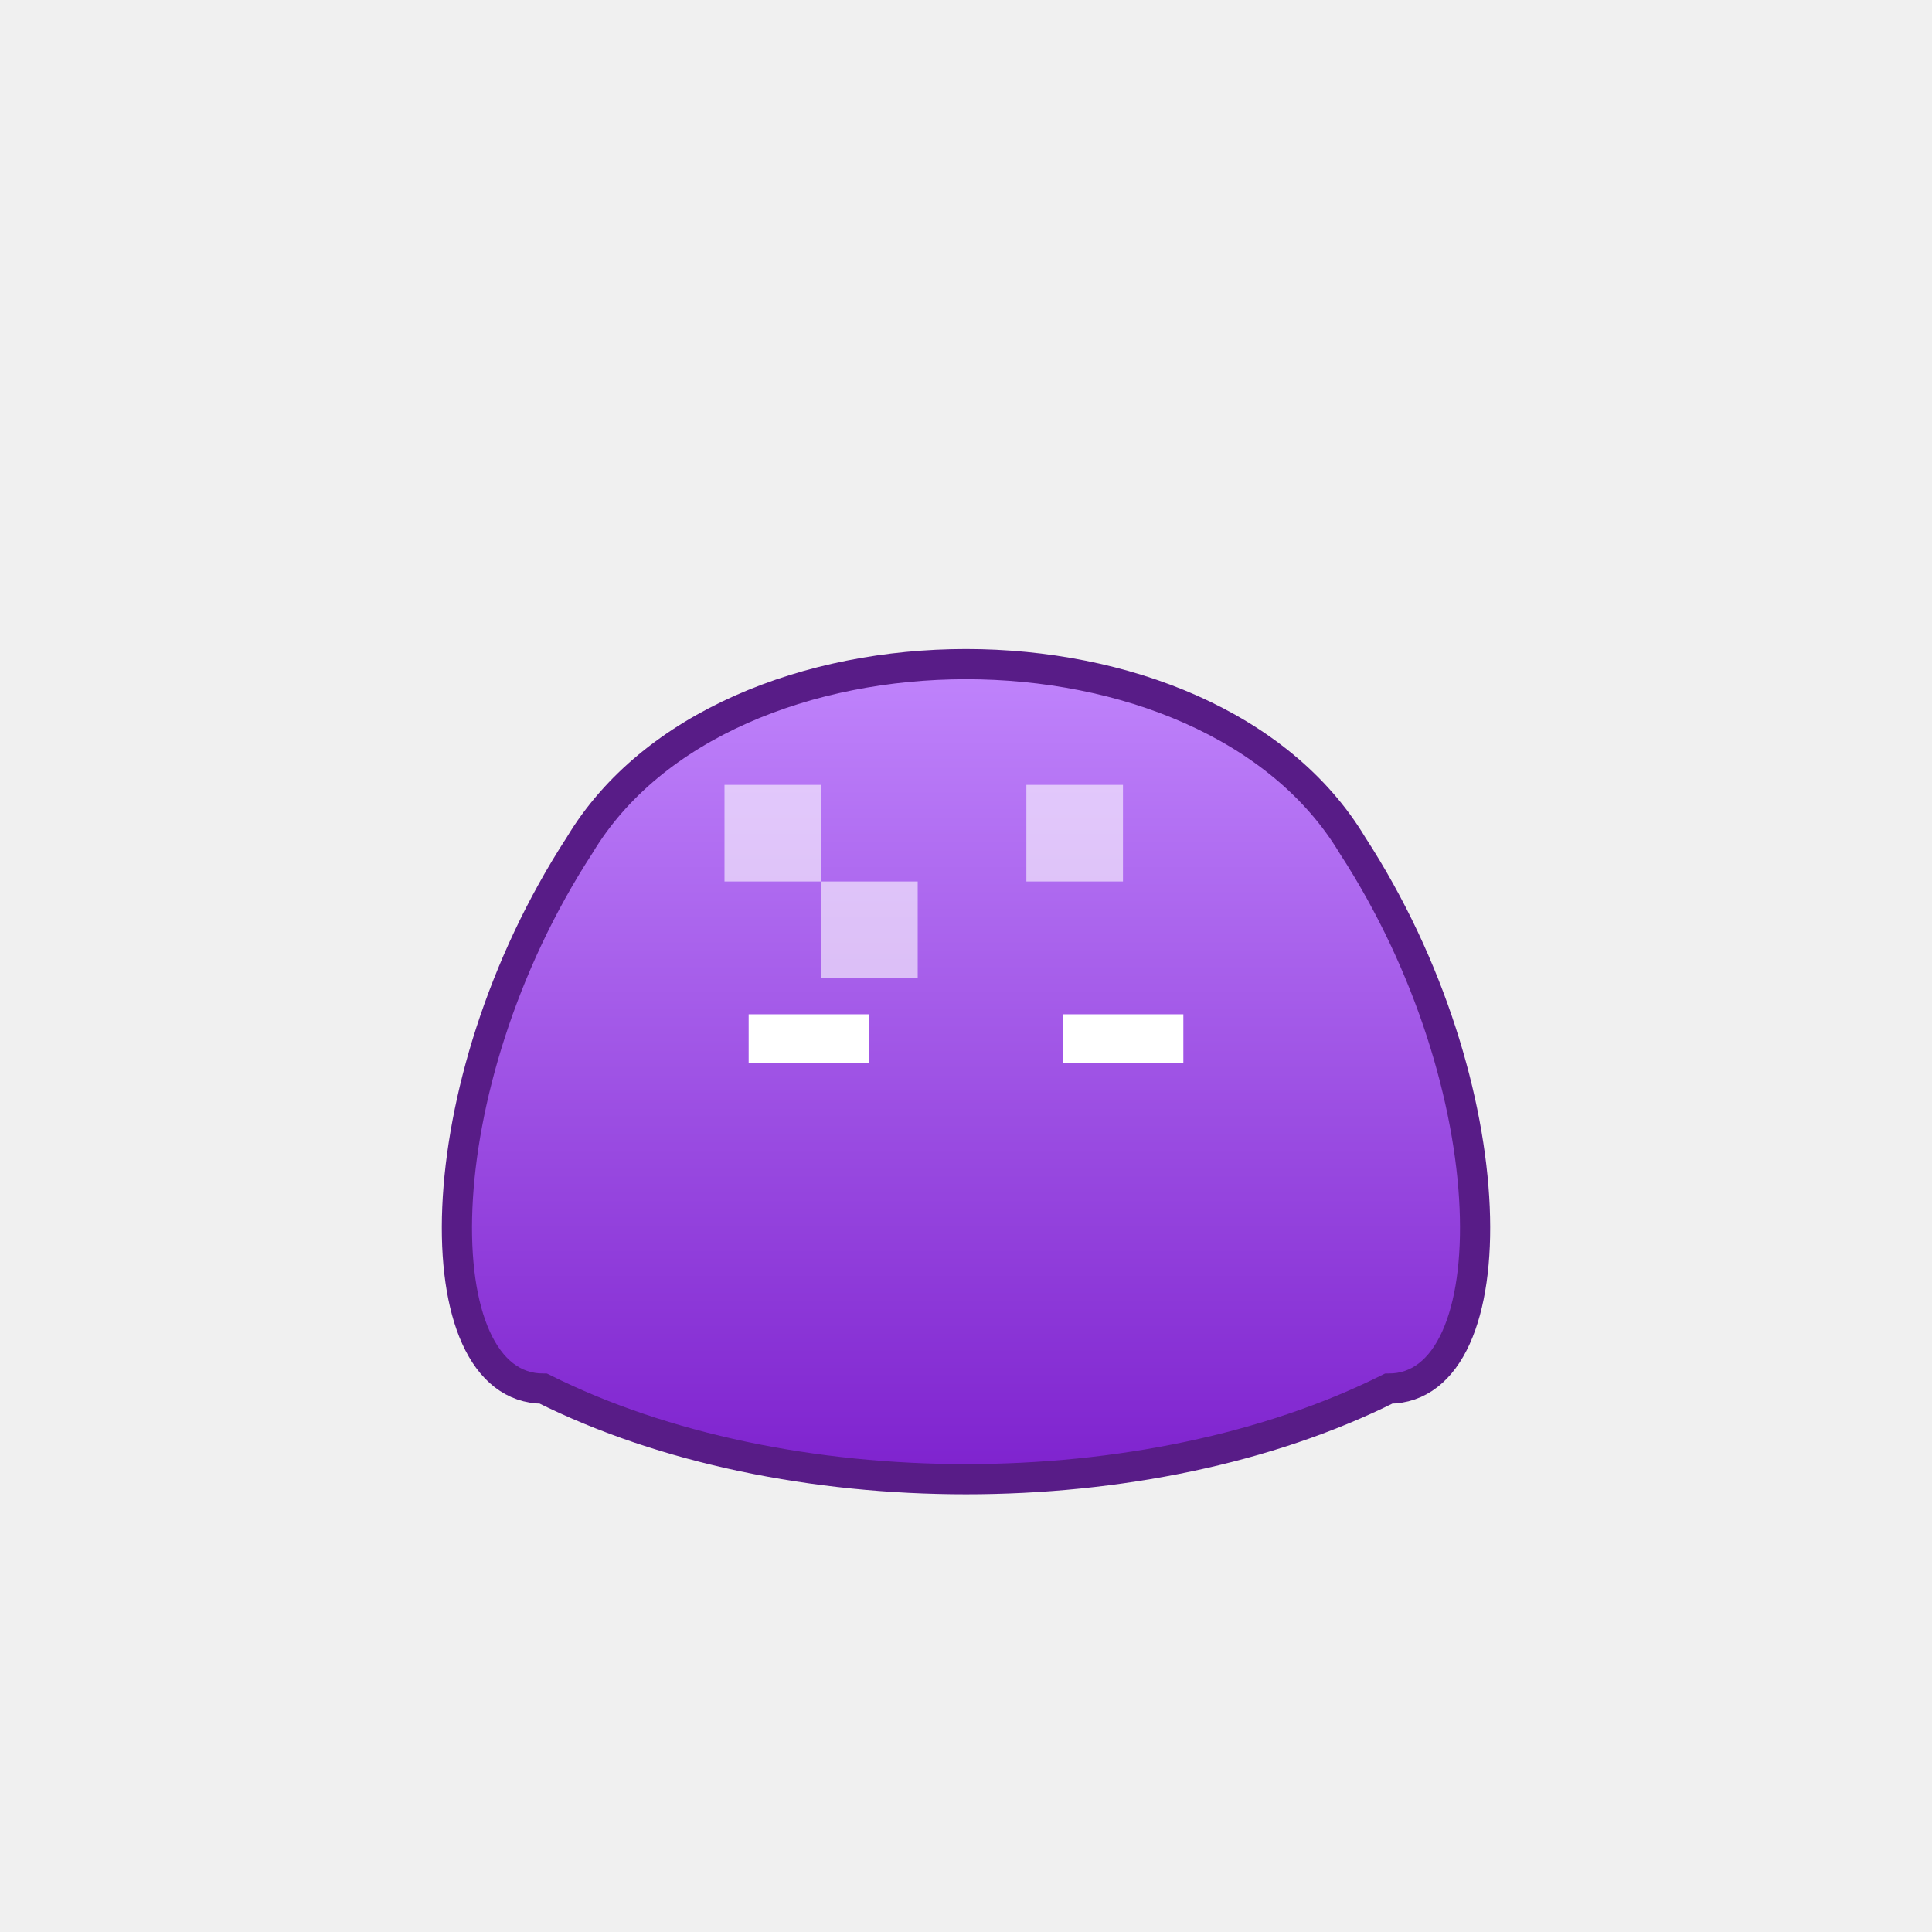
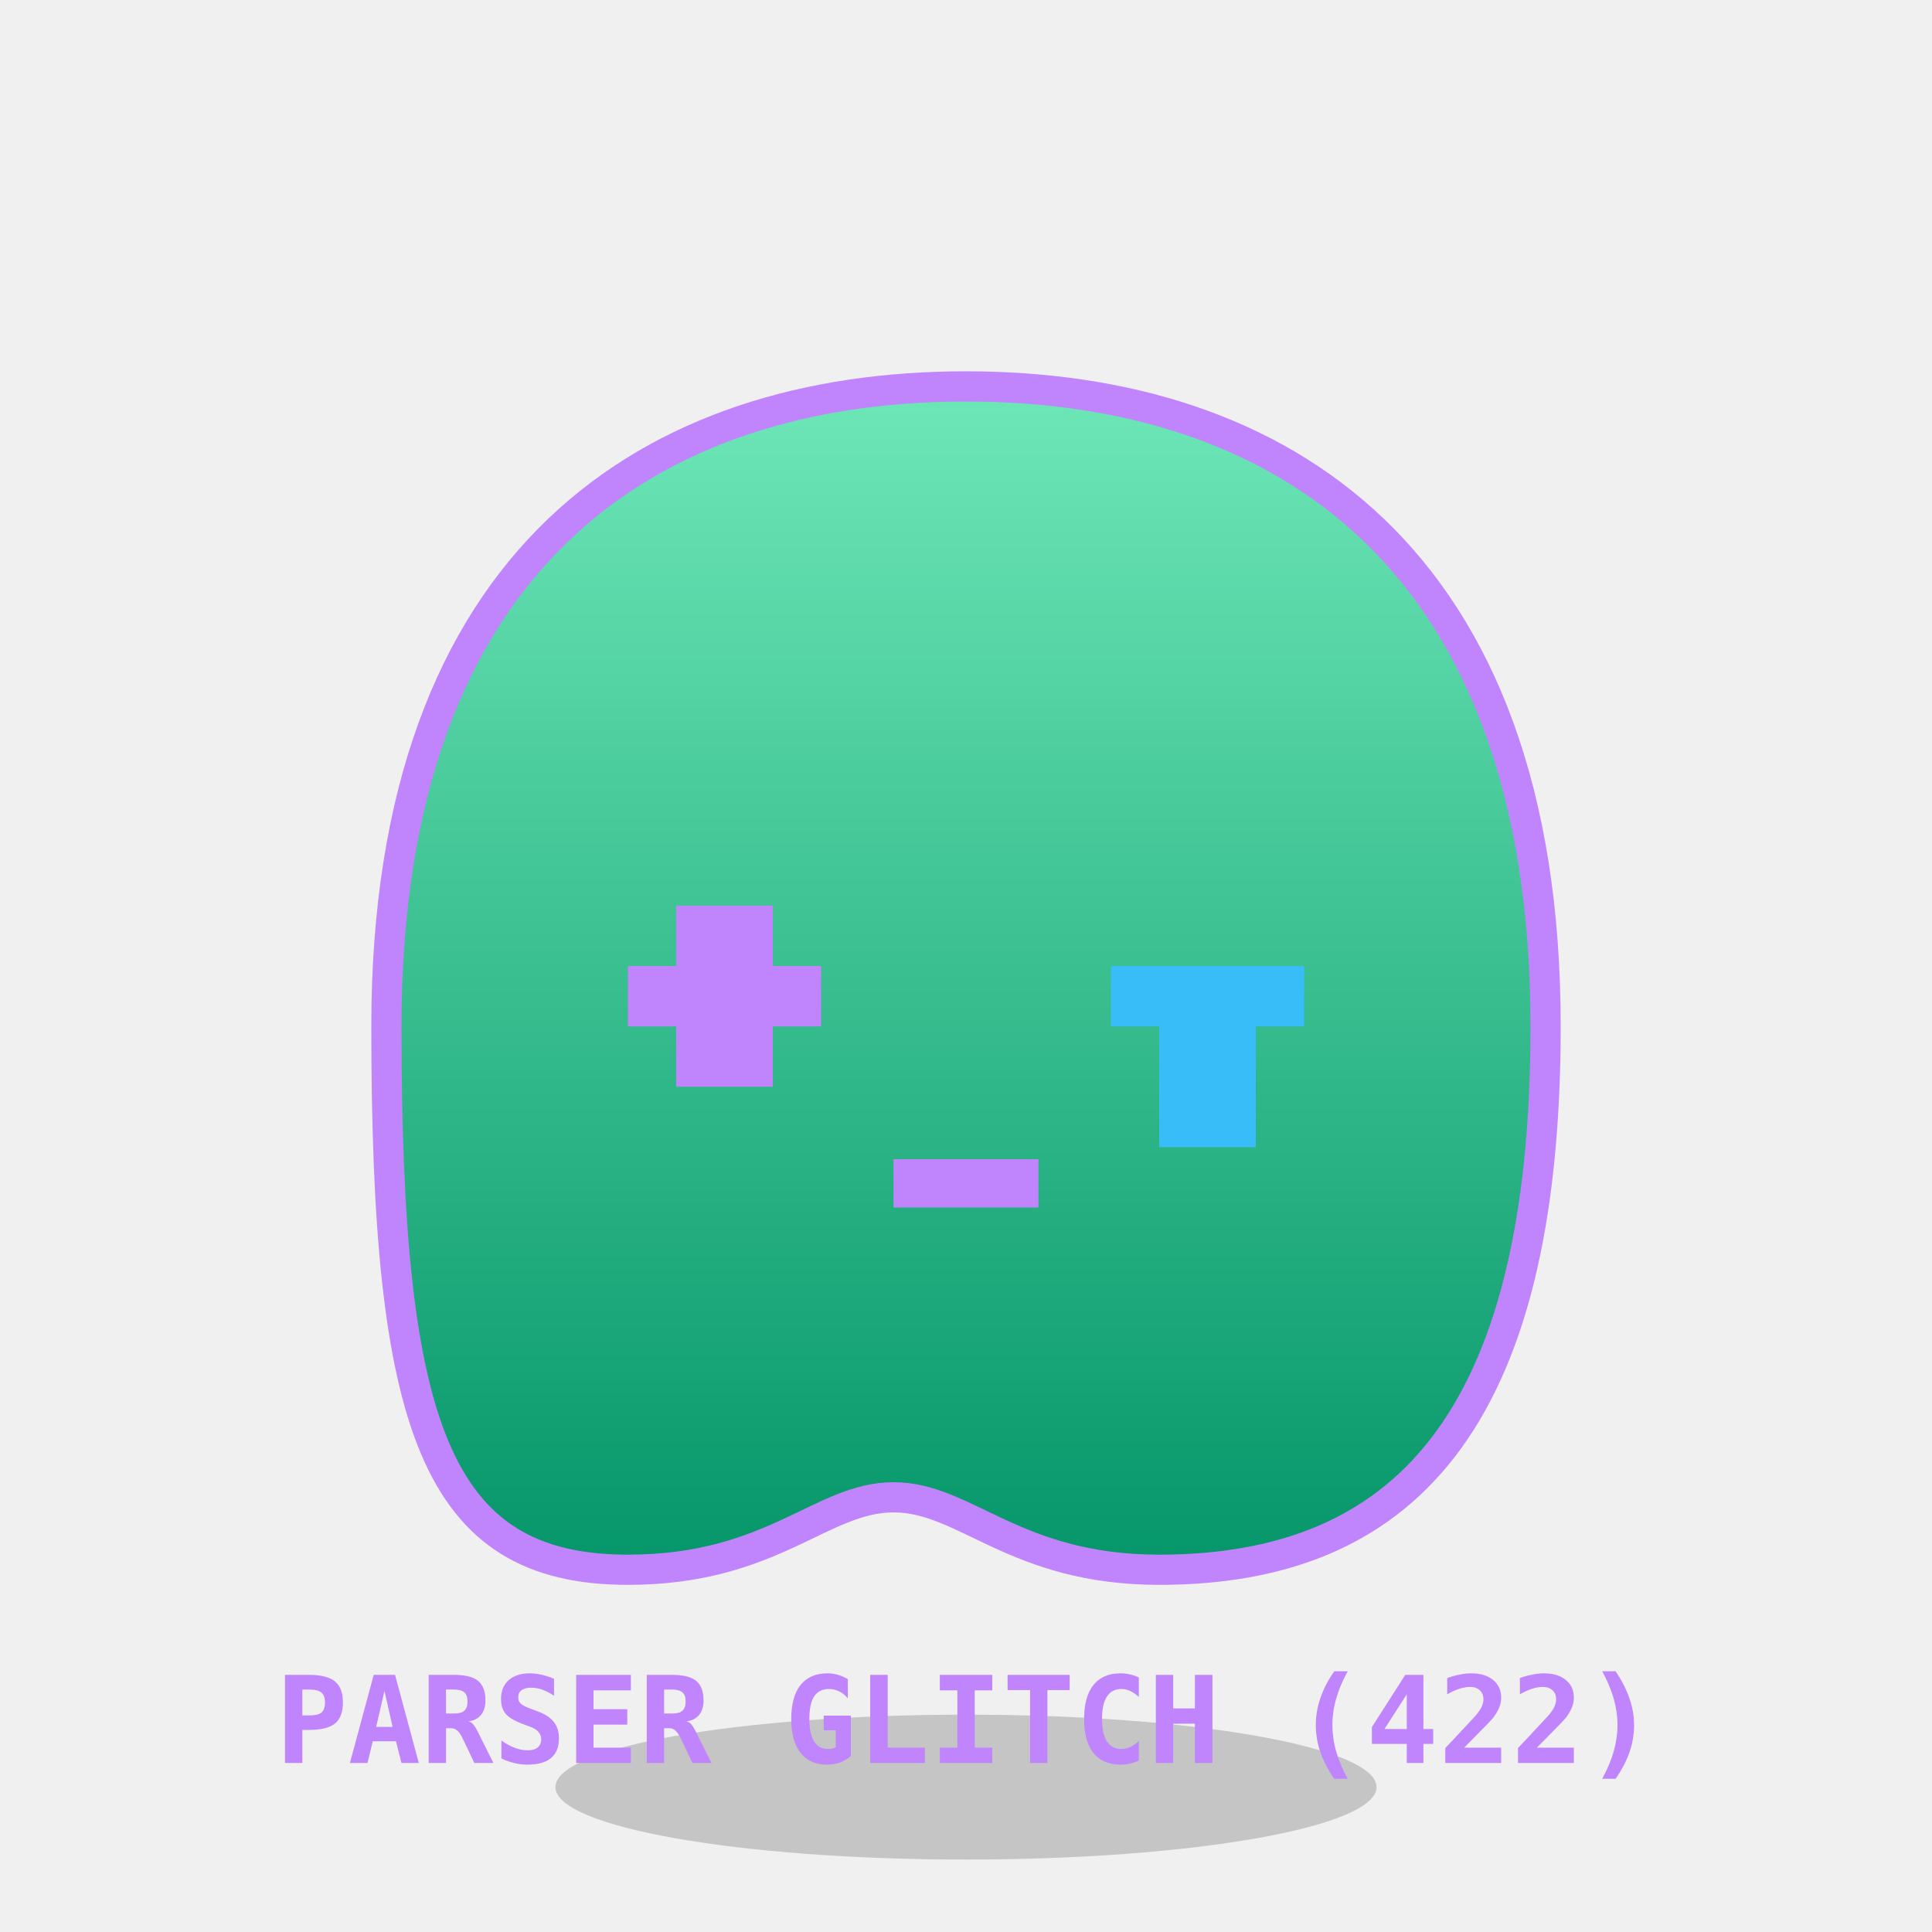
<svg xmlns="http://www.w3.org/2000/svg" viewBox="0 0 160 160" width="100%" height="100%">
  <defs>
-     <linearGradient id="blob-purple" x1="0%" y1="0%" x2="0%" y2="100%">
-       <stop offset="0%" stop-color="#c084fc" />
-       <stop offset="100%" stop-color="#7e22ce" />
+     <linearGradient id="jelly-grad" x1="0%" y1="0%" x2="0%" y2="100%">
+       <stop offset="0%" stop-color="#6ee7b7" />
+       <stop offset="100%" stop-color="#059669" />
    </linearGradient>
  </defs>
  <style>
-     @keyframes pixelGlitch {
-       0%, 100% { transform: scale(1); }
-       50% { transform: scale(0.97, 1.03) translate(-2px, 1px); }
+     @keyframes glitchJitter {
+       0%, 100% { transform: translate(0, 0); }
+       20% { transform: translate(-3px, 1px); }
+       40% { transform: translate(2px, -2px); }
+       60% { transform: translate(-2px, -1px); }
+       80% { transform: translate(3px, 2px); }
    }
-     .px-glitch { animation: pixelGlitch 0.4s infinite; }
+     .head-glitch { animation: glitchJitter 0.25s infinite; }
  </style>
-   <g class="px-glitch">
-     <path d="M 45 115 C 35 115 35 90 48 70 C 60 50 100 50 112 70 C 125 90 125 115 115 115 C 95 125 65 125 45 115 Z" fill="url(#blob-purple)" stroke="#581c87" stroke-width="2.5" />
-     <rect x="60" y="65" width="8" height="8" fill="#ffffff" opacity="0.6" />
-     <rect x="68" y="73" width="8" height="8" fill="#ffffff" opacity="0.6" />
-     <rect x="85" y="65" width="8" height="8" fill="#ffffff" opacity="0.6" />
-     <rect x="62" y="84" width="10" height="4" fill="#ffffff" />
-     <rect x="88" y="84" width="10" height="4" fill="#ffffff" />
+   <ellipse cx="80" cy="148" rx="34" ry="6" fill="#000000" opacity="0.18" />
+   <g class="head-glitch">
+     <path d="M 32 85 C 32 46 54 32 80 32 C 106 32 128 46 128 85 C 128 118 116 130 96 130 C 84 130 80 124 74 124 C 68 124 64 130 52 130 C 36 130 32 118 32 85 Z" fill="url(#jelly-grad)" stroke="#c084fc" stroke-width="2.5" />
+     <rect x="52" y="80" width="16" height="5" fill="#c084fc" />
+     <rect x="56" y="75" width="8" height="15" fill="#c084fc" />
+     <rect x="92" y="80" width="16" height="5" fill="#38bdf8" />
+     <rect x="96" y="85" width="8" height="10" fill="#38bdf8" />
+     <rect x="74" y="96" width="12" height="4" fill="#c084fc" />
  </g>
+   <text x="80" y="146" font-family="monospace" font-size="10" font-weight="bold" fill="#c084fc" text-anchor="middle">PARSER GLITCH (422)</text>
</svg>
